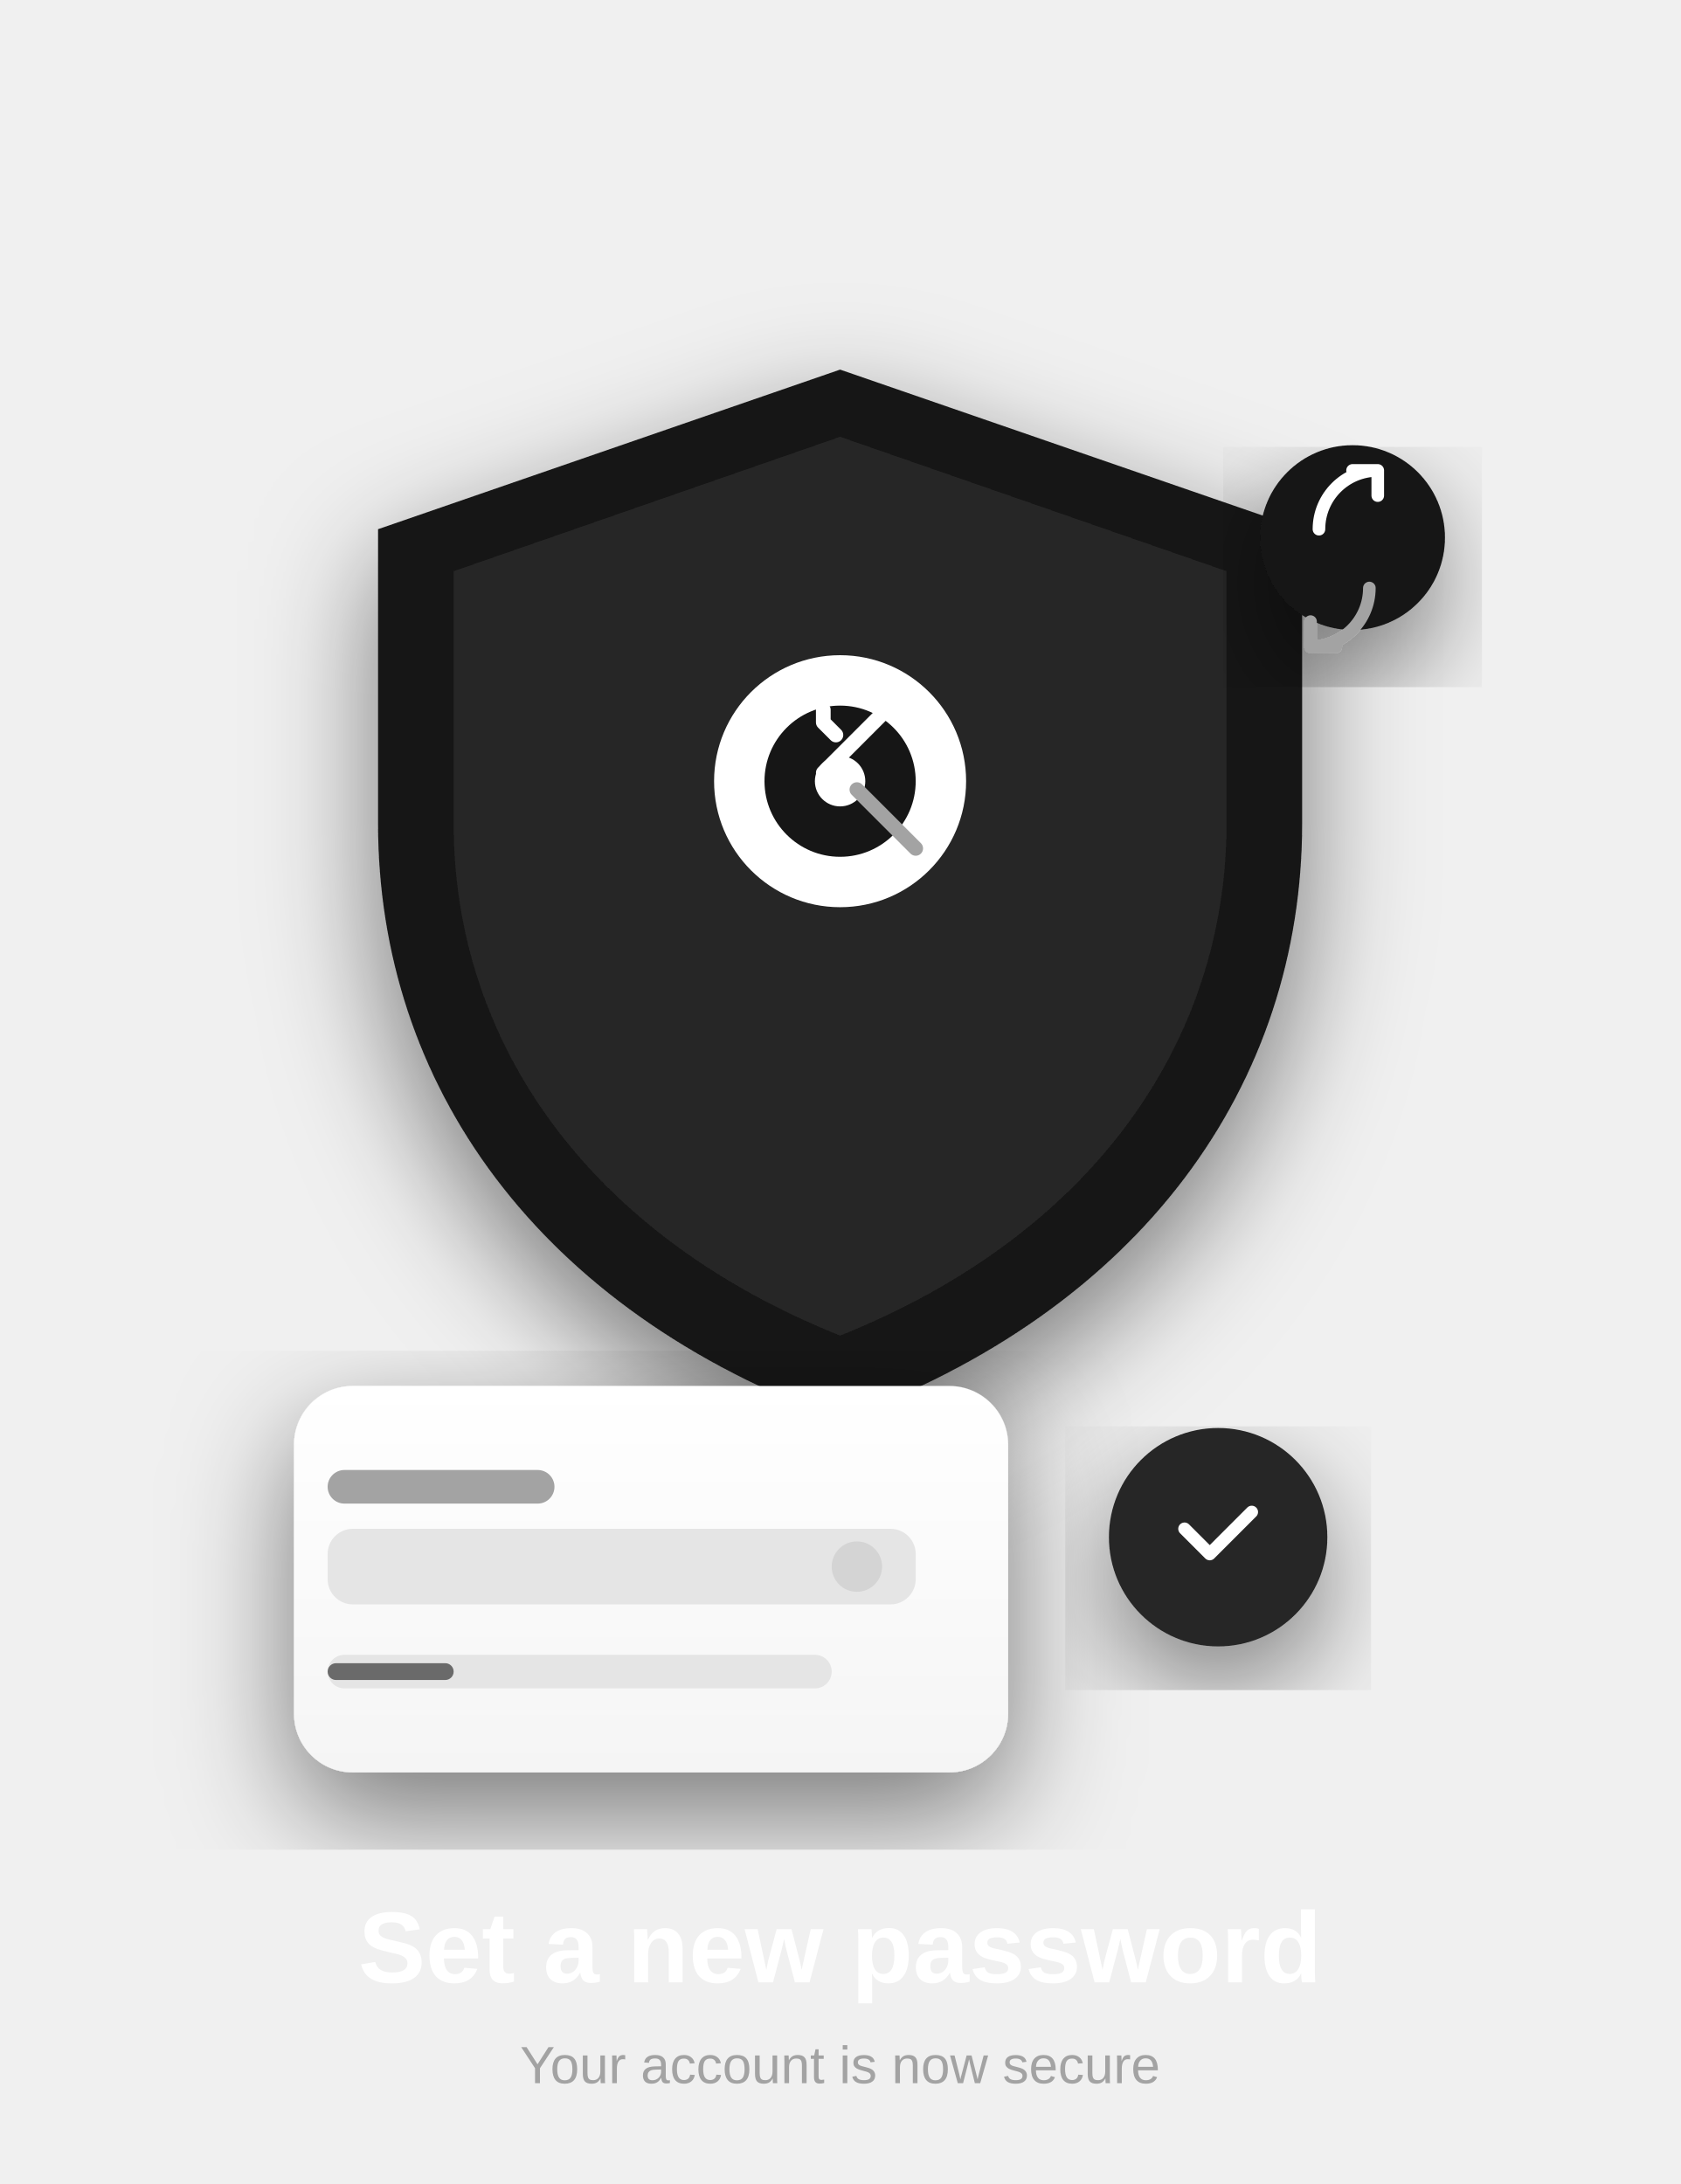
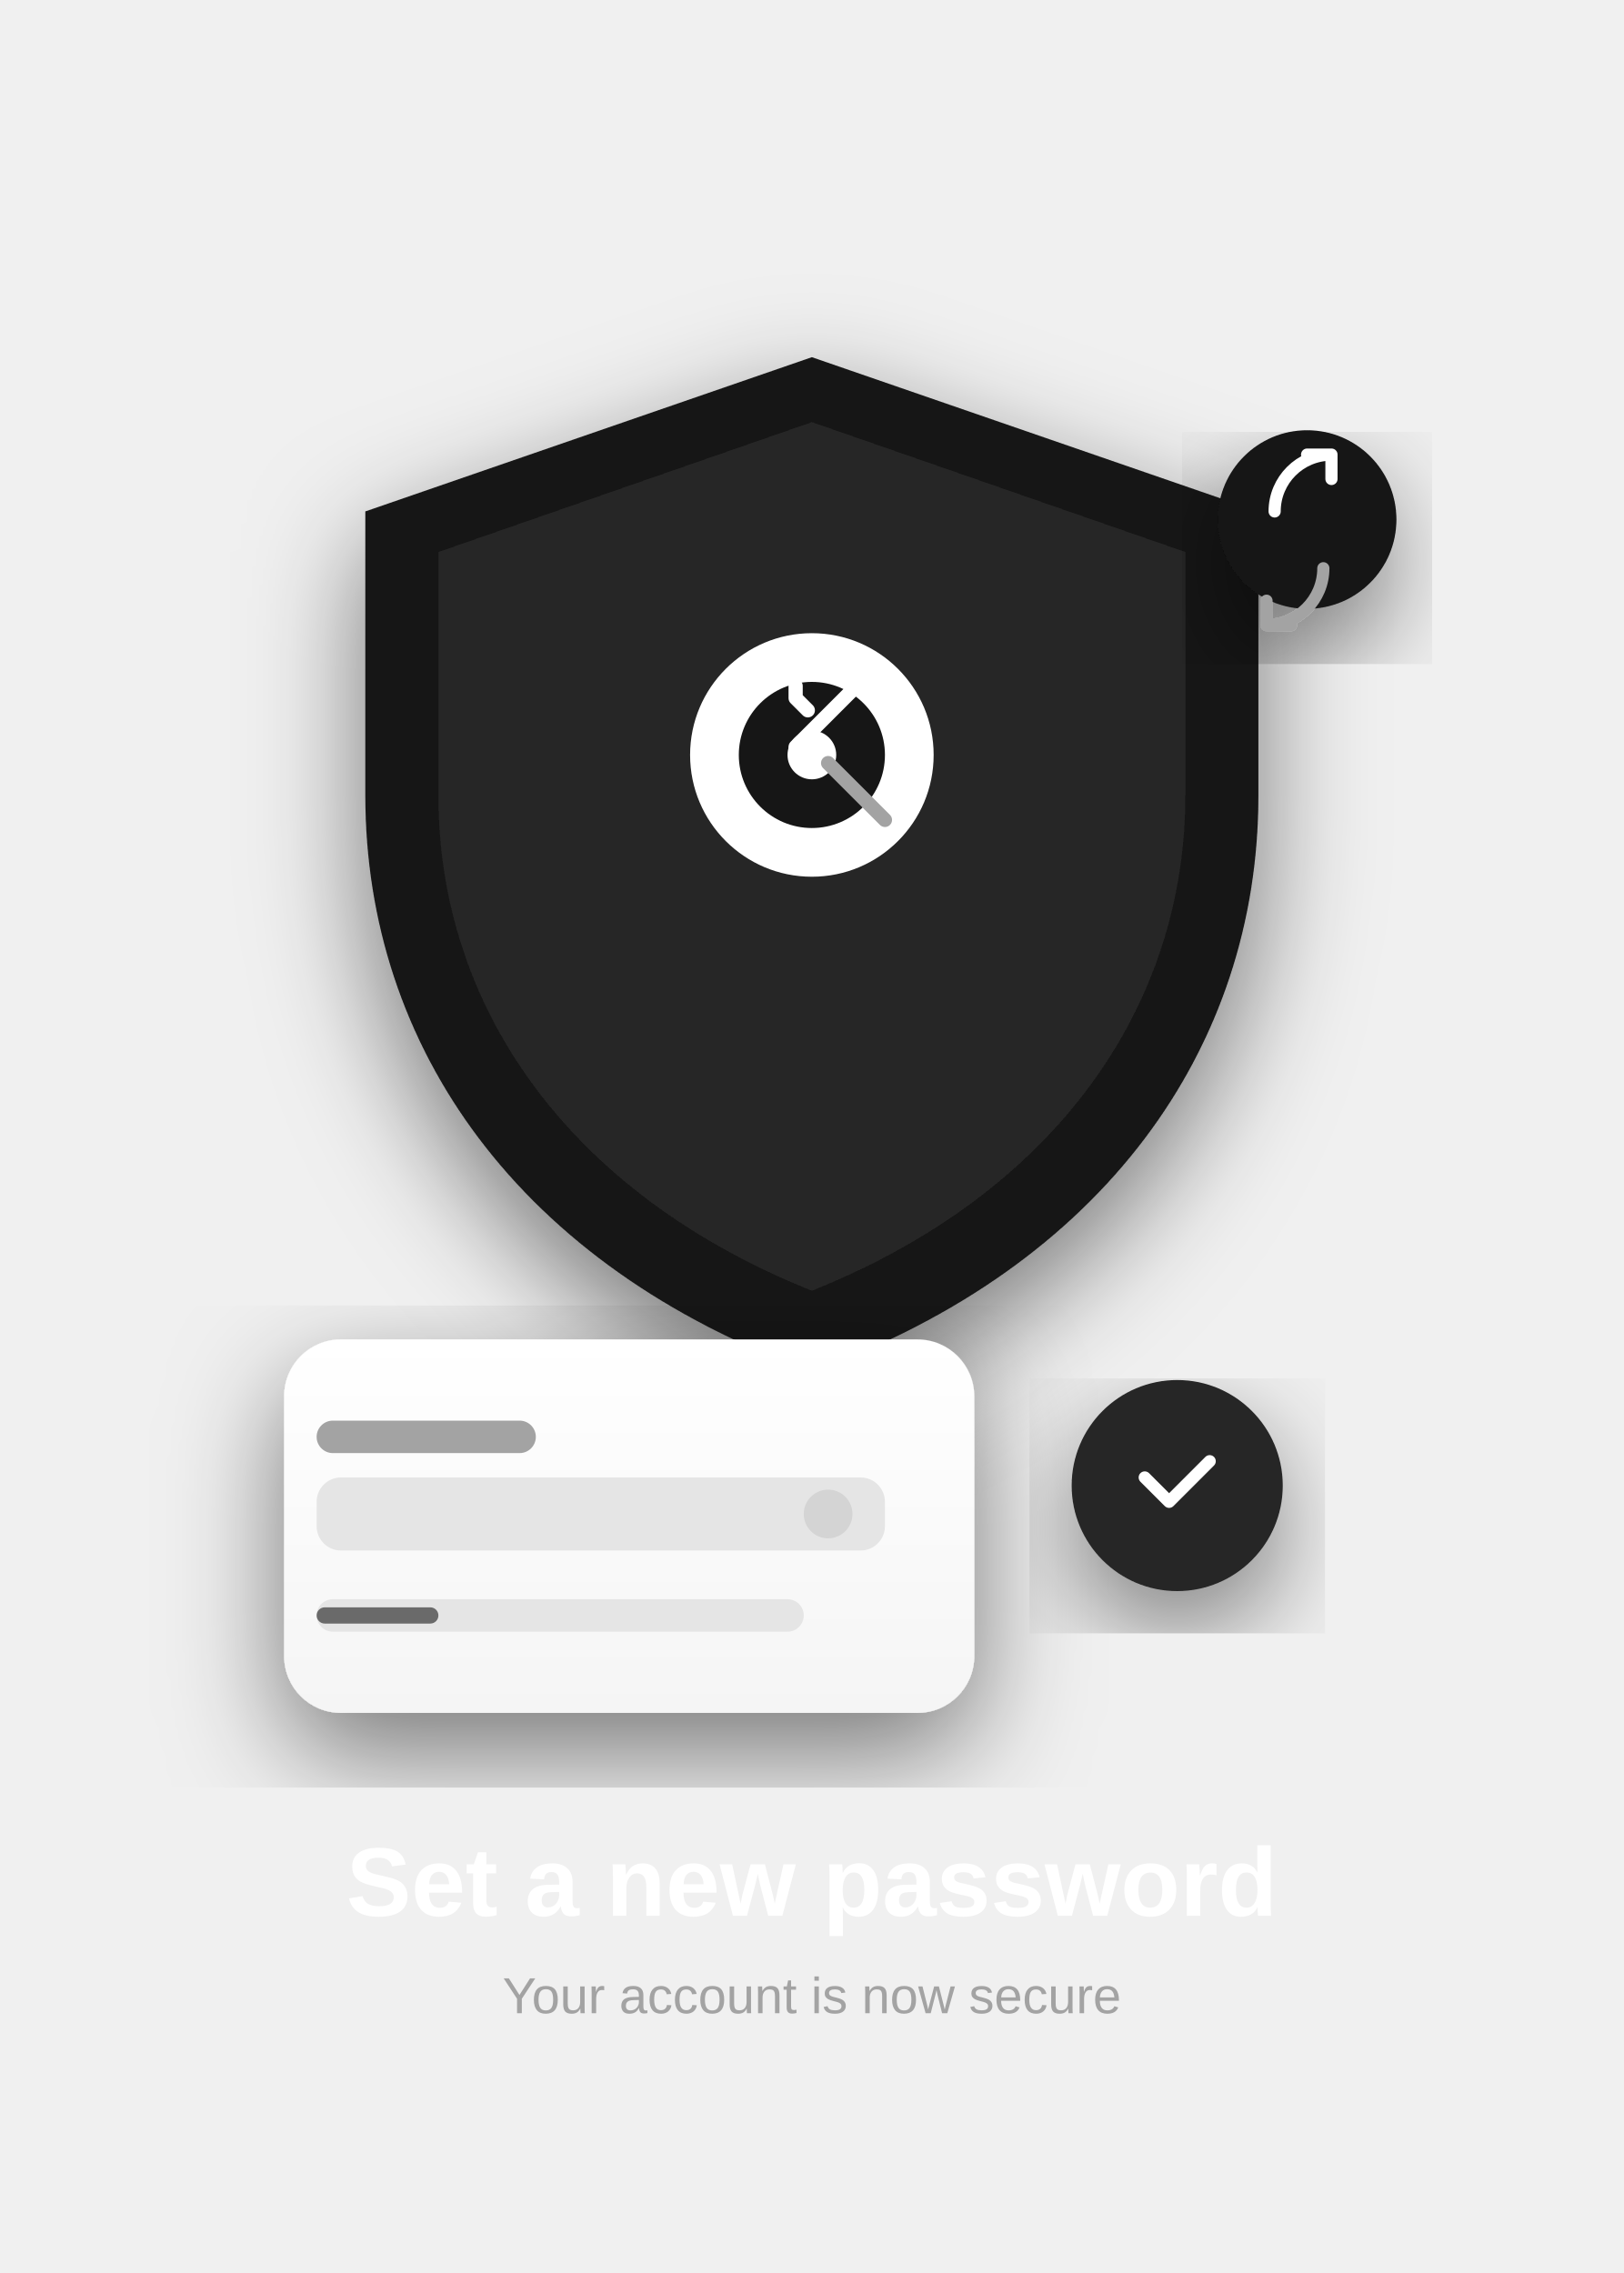
- <svg xmlns="http://www.w3.org/2000/svg" viewBox="0 0 400 520" preserveAspectRatio="xMidYMid meet">
+ <svg xmlns="http://www.w3.org/2000/svg" viewBox="0 0 400 560" preserveAspectRatio="xMidYMid meet">
  <defs>
    <linearGradient id="card" x1="0" y1="0" x2="0" y2="1">
      <stop offset="0" stop-color="#ffffff" />
      <stop offset="1" stop-color="#f5f5f5" />
    </linearGradient>
    <filter id="shadow" x="-20%" y="-20%" width="140%" height="140%">
      <feDropShadow dx="0" dy="10" stdDeviation="14" flood-color="#000000" flood-opacity="0.5" />
    </filter>
  </defs>
  <g filter="url(#shadow)">
    <path d="M200 88l110 38v70c0 62-38 116-110 142-72-26-110-80-110-142v-70z" fill="#171717" />
    <path d="M200 104l92 32v60c0 52-32 98-92 122-60-24-92-70-92-122v-60z" fill="#262626" />
    <circle cx="200" cy="186" r="30" fill="#ffffff" />
    <circle cx="200" cy="186" r="18" fill="#171717" />
    <circle cx="200" cy="186" r="6" fill="#ffffff" />
    <path d="M196 184l14-14m-14 2v-3m0 3l3 3" stroke="#ffffff" stroke-width="3.5" fill="none" stroke-linecap="round" stroke-linejoin="round" />
    <path d="M204 188l14 14" stroke="#a3a3a3" stroke-width="3.5" fill="none" stroke-linecap="round" />
  </g>
  <g filter="url(#shadow)">
    <circle cx="322" cy="128" r="22" fill="#171717" />
    <path d="M314 126a14 14 0 0114-14m0 0v6m0-6h-6" stroke="#ffffff" stroke-width="3" fill="none" stroke-linecap="round" stroke-linejoin="round" />
    <path d="M326 140a14 14 0 01-14 14m0 0v-6m0 6h6" stroke="#a3a3a3" stroke-width="3" fill="none" stroke-linecap="round" stroke-linejoin="round" />
  </g>
  <g filter="url(#shadow)">
    <rect x="70" y="330" width="170" height="92" rx="14" fill="url(#card)" />
    <rect x="78" y="350" width="54" height="8" rx="4" fill="#a3a3a3" />
    <rect x="78" y="364" width="140" height="18" rx="6" fill="#e5e5e5" />
    <circle cx="204" cy="373" r="6" fill="#d4d4d4" />
    <rect x="78" y="394" width="120" height="8" rx="4" fill="#e5e5e5" />
    <rect x="78" y="396" width="30" height="4" rx="2" fill="#171717" opacity="0.6" />
  </g>
  <g filter="url(#shadow)">
    <circle cx="290" cy="366" r="26" fill="#262626" />
    <path d="M282 364l6 6 10-10m-10 0" stroke="#ffffff" stroke-width="3" fill="none" stroke-linecap="round" stroke-linejoin="round" />
  </g>
  <text x="200" y="472" text-anchor="middle" font-family="Arial, sans-serif" font-size="24" font-weight="700" fill="#ffffff">Set a new password</text>
  <text x="200" y="496" text-anchor="middle" font-family="Arial, sans-serif" font-size="12.5" fill="#a3a3a3">Your account is now secure</text>
</svg>
